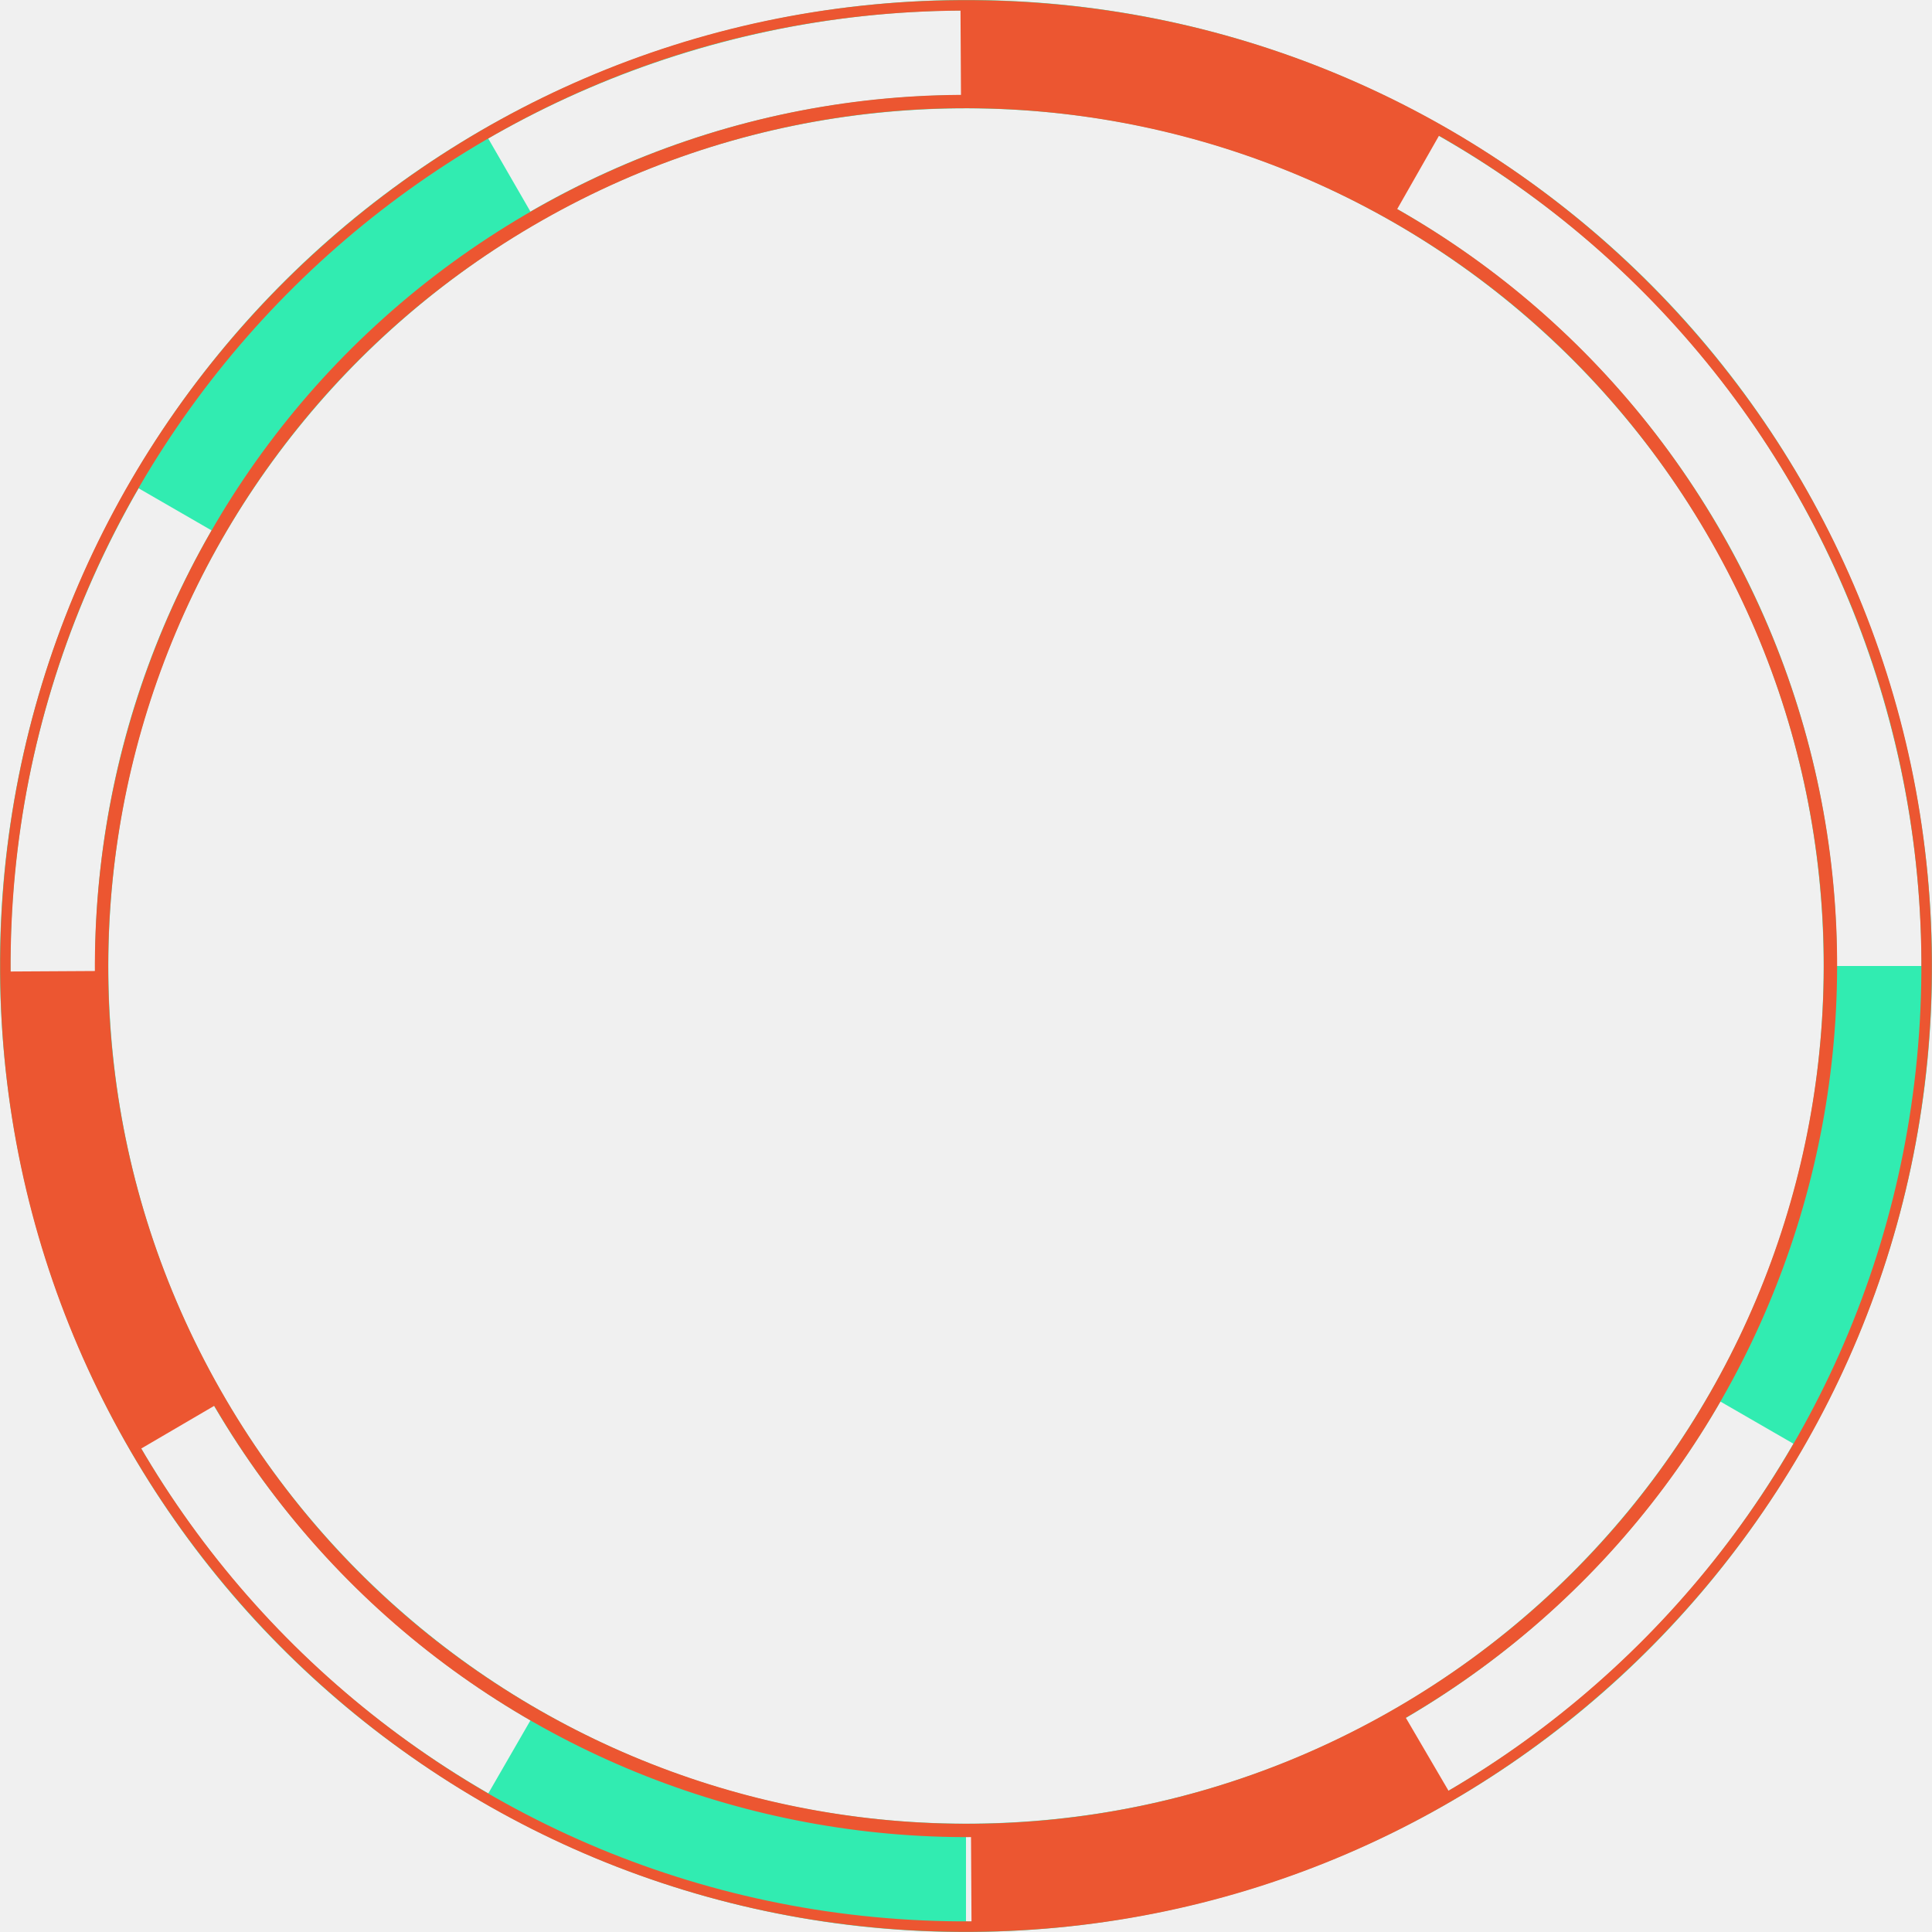
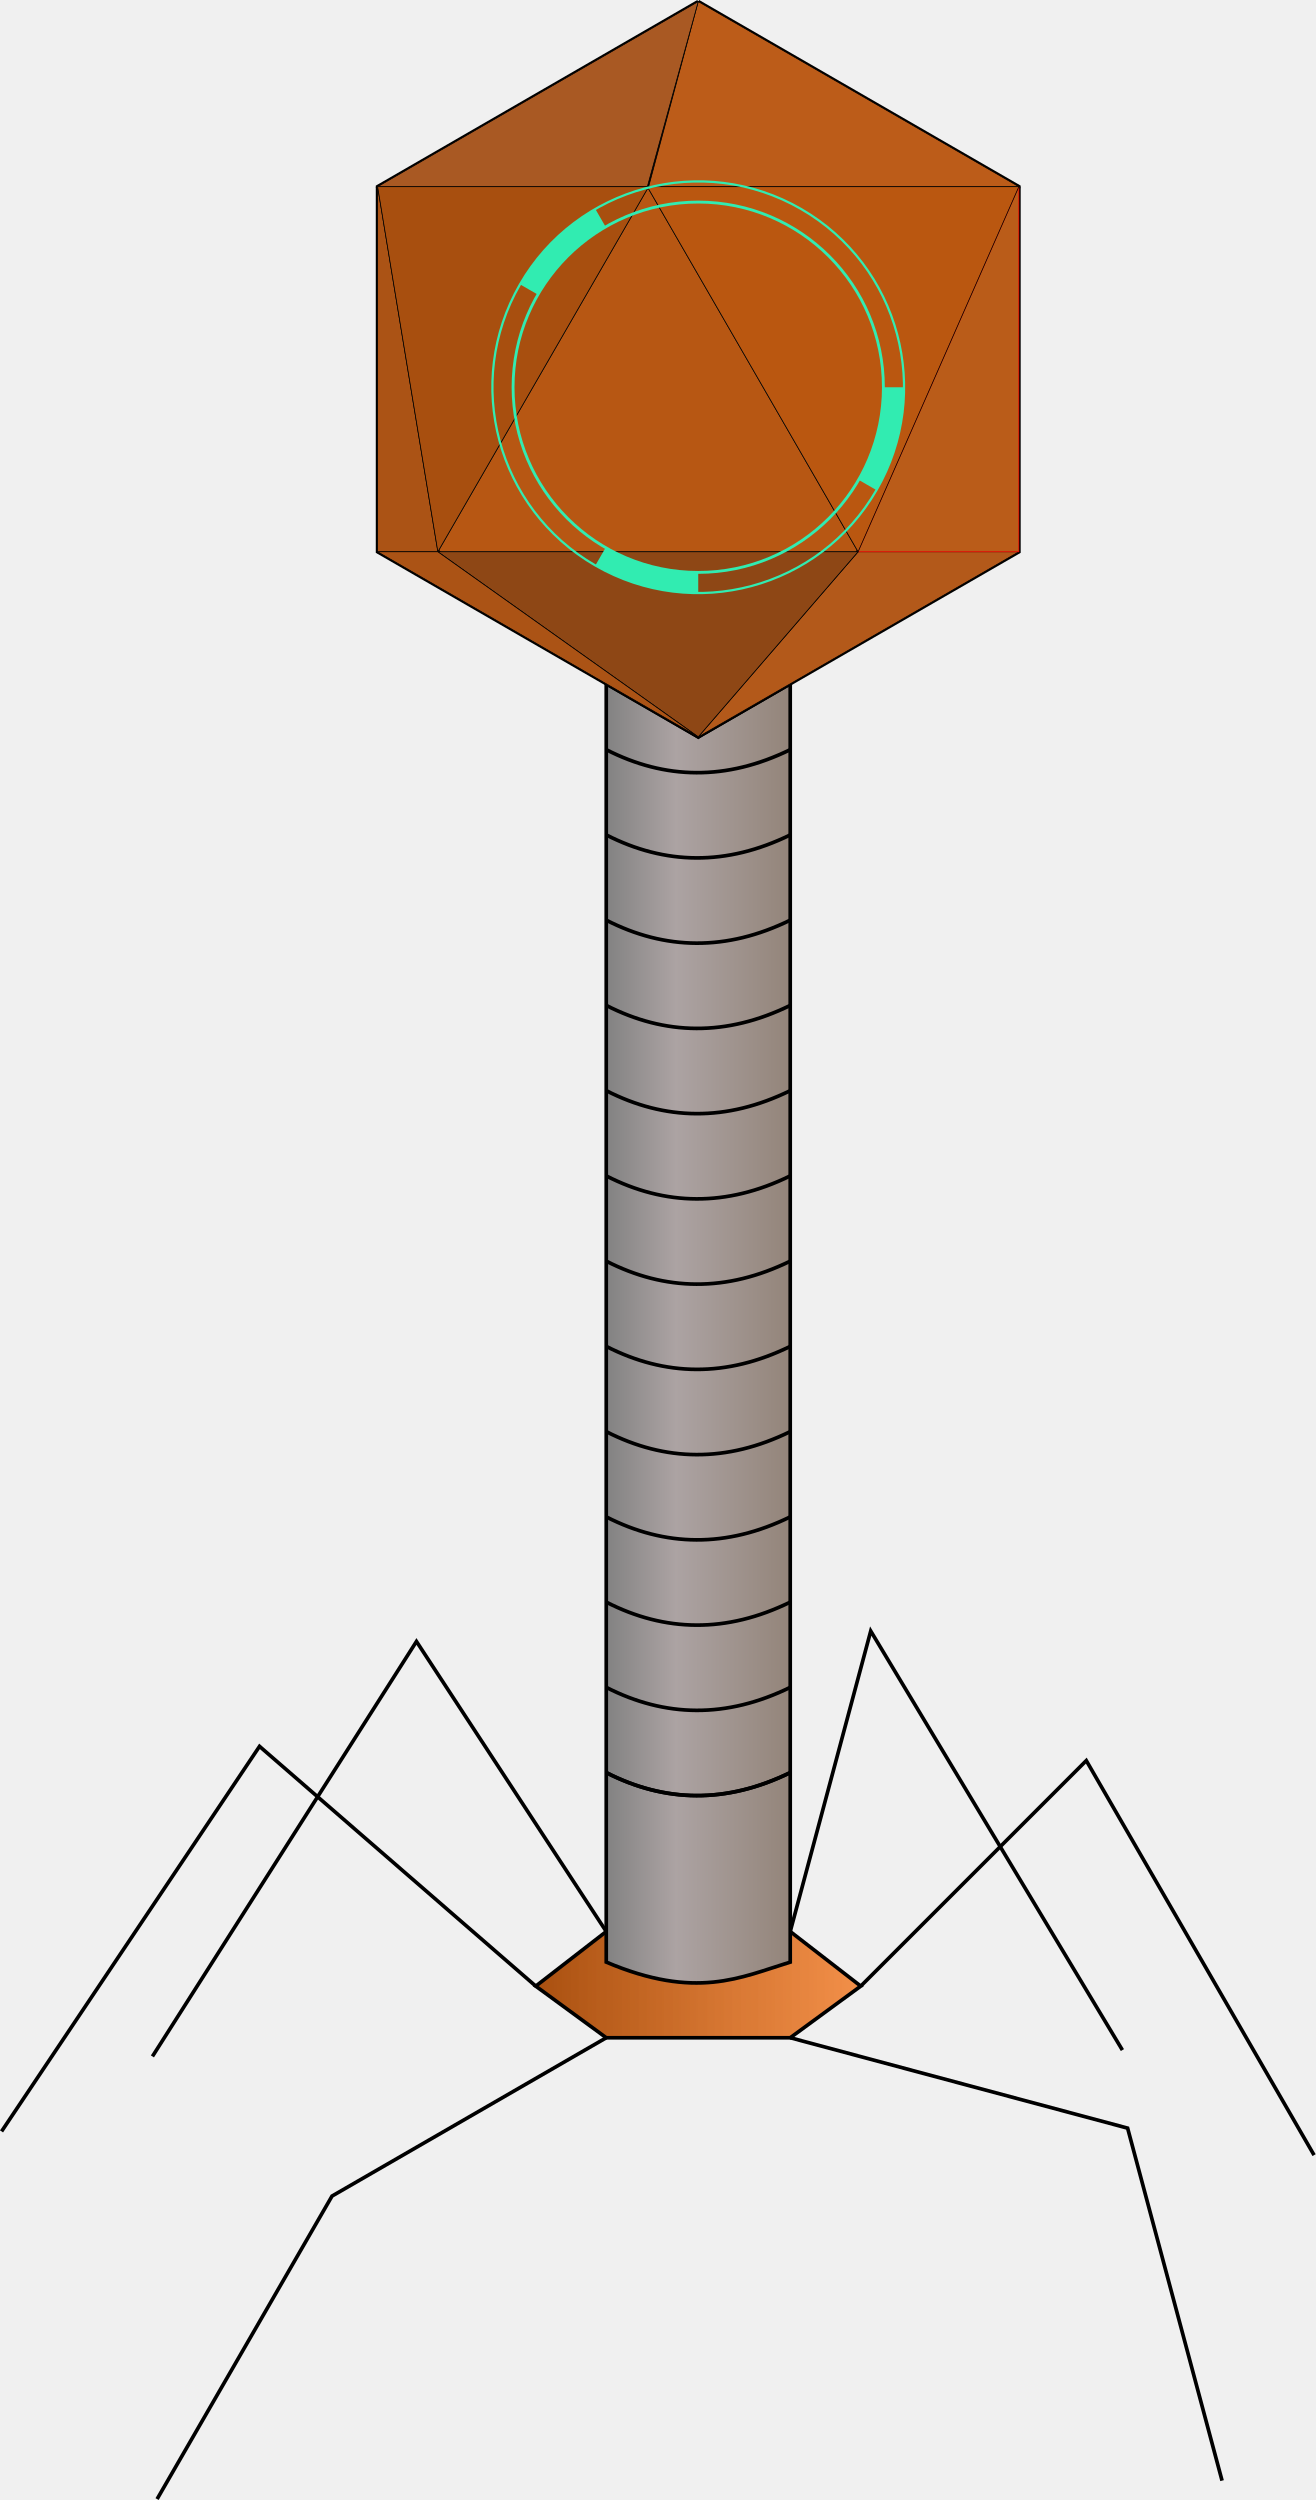
- <svg xmlns="http://www.w3.org/2000/svg" width="131.142mm" height="131.142mm" viewBox="0 0 464.678 464.678" id="svg2" version="1.1">
-   <defs id="defs4" />
-   <g id="layer1" transform="translate(-61.1104,-400.3049)">
-     <g transform="matrix(2.100419,0,0,2.100419,452.4811,357.6284)" id="layer1-6">
-       <circle r="110" cy="-151.249" cx="0.104" transform="matrix(-0.8660254,-0.5,0.5,-0.8660254,0,0)" style="fill:#ffffff;fill-opacity:0;stroke:#31ecb1;stroke-width:1.2;stroke-miterlimit:4;stroke-dasharray:none;stroke-opacity:1" id="path4142" />
-       <path id="path4136" transform="translate(-186.3298,20.31811)" d="M 209.588,110.615 A 98.972,98.972 0 0 1 196.25,160.057 l 9.629,5.559 a 110,110 0 0 0 14.736,-55 l -11.027,0 z" style="fill:#31ecb1;fill-opacity:1;stroke:#713bd6;stroke-width:0;stroke-miterlimit:4;stroke-dasharray:none;stroke-opacity:1" />
-       <path id="path4138" transform="translate(-186.3298,20.31811)" d="m 61.174,196.25 -5.559,9.629 a 110,110 0 0 0 55,14.736 l 0,-11.027 A 98.972,98.972 0 0 1 61.174,196.25 Z" style="fill:#31ecb1;fill-opacity:1;stroke:#713bd6;stroke-width:0;stroke-miterlimit:4;stroke-dasharray:none;stroke-opacity:1" />
-       <path id="path4140" transform="translate(-186.3298,20.31811)" d="M 55.615,15.354 A 110,110 0 0 0 15.354,55.615 l 9.627,5.559 A 98.972,98.972 0 0 1 61.191,25.012 l -5.576,-9.658 z" style="fill:#31ecb1;fill-opacity:1;stroke:#713bd6;stroke-width:0;stroke-miterlimit:4;stroke-dasharray:none;stroke-opacity:1" />
-       <circle r="98.972" cy="130.934" cx="-75.714" id="path4147" style="fill:#ffffff;fill-opacity:0;stroke:#31ecb1;stroke-width:1.527;stroke-miterlimit:4;stroke-dasharray:none;stroke-opacity:1" />
-     </g>
-     <g transform="matrix(1.060674,1.812934,-1.812934,1.060674,611.1315,631.0309)" id="layer1-7">
-       <circle r="110" cy="-151.249" cx="0.104" transform="matrix(-0.8660254,-0.5,0.5,-0.8660254,0,0)" style="fill:#ffffff;fill-opacity:0;stroke:#ec5631;stroke-width:1.2;stroke-miterlimit:4;stroke-dasharray:none;stroke-opacity:1" id="path4142-3" />
-       <path id="path4136-5" transform="translate(-186.3298,20.31811)" d="M 209.588,110.615 A 98.972,98.972 0 0 1 196.25,160.057 l 9.629,5.559 a 110,110 0 0 0 14.736,-55 l -11.027,0 z" style="fill:#ec5631;fill-opacity:1;stroke:none;stroke-width:0;stroke-miterlimit:4;stroke-dasharray:none;stroke-opacity:1" />
-       <path id="path4138-2" transform="translate(-186.3298,20.31811)" d="m 61.174,196.25 -5.559,9.629 a 110,110 0 0 0 55,14.736 l 0,-11.027 A 98.972,98.972 0 0 1 61.174,196.25 Z" style="fill:#ec5631;fill-opacity:1;stroke:#713bd6;stroke-width:0;stroke-miterlimit:4;stroke-dasharray:none;stroke-opacity:1" />
-       <path id="path4140-0" transform="translate(-186.3298,20.31811)" d="M 55.615,15.354 A 110,110 0 0 0 15.354,55.615 l 9.627,5.559 A 98.972,98.972 0 0 1 61.191,25.012 l -5.576,-9.658 z" style="fill:#ec5631;fill-opacity:1;stroke:#713bd6;stroke-width:0;stroke-miterlimit:4;stroke-dasharray:none;stroke-opacity:1" />
-       <circle r="98.972" cy="130.934" cx="-75.714" id="path4147-6" style="fill:#ffffff;fill-opacity:0;fill-rule:nonzero;stroke:#ec5631;stroke-width:1.527;stroke-miterlimit:4;stroke-dasharray:none;stroke-opacity:1" />
+ <svg xmlns="http://www.w3.org/2000/svg" xmlns:xlink="http://www.w3.org/1999/xlink" width="113.425mm" height="215.528mm" viewBox="0 0 401.899 763.681" id="svg2" version="1.1">
+   <defs id="defs4">
+     <linearGradient xlink:href="#linearGradient4432" id="linearGradient5359" gradientUnits="userSpaceOnUse" gradientTransform="matrix(1.12402,0,0,1.12402,165.1603,915.6154)" x1="55.004" y1="971.035" x2="144.996" y2="971.035" />
+     <linearGradient id="linearGradient4432">
+       <stop id="stop4434" offset="0" style="stop-color:#a84f0f;stop-opacity:1;" />
+       <stop id="stop4436" offset="1" style="stop-color:#f37e2b;stop-opacity:0.847" />
+     </linearGradient>
+     <linearGradient xlink:href="#linearGradient4418" id="linearGradient5361" gradientUnits="userSpaceOnUse" gradientTransform="matrix(1.12402,0,0,1.12402,165.1603,915.6154)" x1="74.5" y1="793.797" x2="125.5" y2="793.797" />
+     <linearGradient id="linearGradient4418">
+       <stop id="stop4420" offset="0" style="stop-color:#818181;stop-opacity:1" />
+       <stop style="stop-color:#aca3a3;stop-opacity:1" offset="0.382" id="stop4430" />
+       <stop id="stop4422" offset="1" style="stop-color:#938479;stop-opacity:1" />
+     </linearGradient>
+   </defs>
+   <g id="layer1" transform="translate(-60.16071,-603.1423)">
+     <g transform="translate(-4.109842,-797.6269)" id="g5355">
+       <path style="fill:url(#linearGradient5359);fill-opacity:1;fill-rule:evenodd;stroke:#000000;stroke-width:1.124px;stroke-linecap:butt;stroke-linejoin:miter;stroke-opacity:1" d="m 249.462,1990.796 -21.541,16.682 21.541,15.766 56.201,0 21.542,-15.766 -21.542,-16.682" id="path5315" />
+       <path style="fill:none;fill-rule:evenodd;stroke:#000000;stroke-width:1.124px;stroke-linecap:butt;stroke-linejoin:miter;stroke-opacity:1" d="m 249.462,1990.796 -57.975,-88.605 -80.657,126.755" id="path5317" />
+       <path style="fill:none;fill-rule:evenodd;stroke:#000000;stroke-width:1.124px;stroke-linecap:butt;stroke-linejoin:miter;stroke-opacity:1" d="m 227.921,2007.478 -84.372,-73.244 -78.811,117.623" id="path5319" />
+       <path style="fill:none;fill-rule:evenodd;stroke:#000000;stroke-width:1.124px;stroke-linecap:butt;stroke-linejoin:miter;stroke-opacity:1" d="m 249.462,2023.244 -83.764,48.361 -53.442,92.564" id="path5321" />
+       <path style="fill:none;fill-rule:evenodd;stroke:#000000;stroke-width:1.124px;stroke-linecap:butt;stroke-linejoin:miter;stroke-opacity:1" d="m 305.663,1990.796 24.594,-91.784 76.878,128.003" id="path5323" />
+       <path style="fill:url(#linearGradient5361);fill-opacity:1;fill-rule:evenodd;stroke:#000000;stroke-width:1.124px;stroke-linecap:butt;stroke-linejoin:miter;stroke-opacity:1" d="m 249.462,1609.641 0,390.499 c 27.448,11.619 40.978,4.681 56.201,0 l 0,-390.499 -28.1,16.224 z" id="path5325" />
+       <path style="fill:none;fill-rule:evenodd;stroke:#000000;stroke-width:1.124px;stroke-linecap:butt;stroke-linejoin:miter;stroke-opacity:1" d="m 327.205,2007.478 68.896,-68.895 69.583,120.521" id="path5327" />
+       <path style="fill:none;fill-rule:evenodd;stroke:#000000;stroke-width:1.124px;stroke-linecap:butt;stroke-linejoin:miter;stroke-opacity:1" d="m 305.663,2023.244 103.061,27.615 28.853,107.681" id="path5329" />
+       <g id="g5332">
+         <g transform="matrix(1.12402,0,0,1.12402,165.1603,915.6154)" id="g5275">
+           <path style="fill:none;fill-rule:evenodd;stroke:#000000;stroke-width:1px;stroke-linecap:butt;stroke-linejoin:miter;stroke-opacity:1" d="m 100,631.883 87.132,-50.306 0,-99.215 -87.132,-50.306" id="path5277" />
+           <path id="path5279" d="m 100,631.883 -87.132,-50.306 0,-99.215 87.132,-50.306" style="fill:none;fill-rule:evenodd;stroke:#000000;stroke-width:1px;stroke-linecap:butt;stroke-linejoin:miter;stroke-opacity:1" />
+         </g>
+         <path id="path5281" d="m 277.562,1401.256 -15.151,56.544 -82.787,0" style="fill:none;fill-rule:evenodd;stroke:#000000;stroke-width:1.124px;stroke-linecap:butt;stroke-linejoin:miter;stroke-opacity:1" />
+         <path id="path5283" d="m 277.562,1401.256 -15.151,56.544 113.089,0" style="fill:none;fill-rule:evenodd;stroke:#000000;stroke-width:1.124px;stroke-linecap:butt;stroke-linejoin:miter;stroke-opacity:1" />
+         <path id="path5285" d="m 262.411,1457.8 -64.386,111.52 128.366,0 -64.386,-111.52" style="fill:#b75713;fill-opacity:1;fill-rule:evenodd;stroke:#000000;stroke-width:0.225;stroke-linecap:butt;stroke-linejoin:miter;stroke-miterlimit:4;stroke-dasharray:none;stroke-opacity:1" />
+         <path id="path5287" d="m 179.625,1457.8 18.401,111.52" style="fill:none;fill-rule:evenodd;stroke:#000000;stroke-width:1.124px;stroke-linecap:butt;stroke-linejoin:miter;stroke-opacity:1" />
+         <path id="path5289" d="M 326.392,1569.32 375.5,1457.8" style="fill:none;fill-rule:evenodd;stroke:#000000;stroke-width:1.124px;stroke-linecap:butt;stroke-linejoin:miter;stroke-opacity:1" />
+         <path id="path5291" d="m 198.025,1569.32 79.537,56.544 48.829,-56.544 49.109,0" style="fill:none;fill-rule:evenodd;stroke:#000000;stroke-width:1.124px;stroke-linecap:butt;stroke-linejoin:miter;stroke-opacity:1" />
+         <path id="path5293" d="m 198.025,1569.32 -18.401,0" style="fill:none;fill-rule:evenodd;stroke:#000000;stroke-width:1.124px;stroke-linecap:butt;stroke-linejoin:miter;stroke-opacity:1" />
+         <path id="path5295" d="m 326.392,1569.32 49.109,0 -97.938,56.544 48.829,-56.544" style="fill:#b3591a;fill-opacity:1;fill-rule:evenodd;stroke:#000000;stroke-width:0.225;stroke-linecap:butt;stroke-linejoin:miter;stroke-miterlimit:4;stroke-dasharray:none;stroke-opacity:1" />
+         <path id="path5297" d="M 326.392,1569.32 Z" style="fill:none;fill-rule:evenodd;stroke:#000000;stroke-width:1.124px;stroke-linecap:butt;stroke-linejoin:miter;stroke-opacity:1" />
+         <path id="path5299" d="m 375.5,1457.8 -49.109,111.52 49.109,0 z" style="fill:#ba5c19;fill-opacity:1;fill-rule:evenodd;stroke:#ff0202;stroke-width:0.225;stroke-linecap:butt;stroke-linejoin:miter;stroke-miterlimit:4;stroke-dasharray:none;stroke-opacity:1" />
+         <path id="path5301" d="m 198.025,1569.32 -18.401,-111.52 0,111.52 z" style="fill:#ab5315;fill-opacity:1;fill-rule:evenodd;stroke:#000000;stroke-width:0.225;stroke-linecap:butt;stroke-linejoin:miter;stroke-miterlimit:4;stroke-dasharray:none;stroke-opacity:1" />
+         <path id="path5303" d="m 326.392,1569.32 -128.366,0 79.537,56.544 z" style="fill:#8e4715;fill-opacity:1;fill-rule:evenodd;stroke:#000000;stroke-width:0.225;stroke-linecap:butt;stroke-linejoin:miter;stroke-miterlimit:4;stroke-dasharray:none;stroke-opacity:1" />
+         <path id="path5305" d="m 262.411,1457.8 15.151,-56.544 97.938,56.544 z" style="fill:#bc5c19;fill-opacity:1;fill-rule:evenodd;stroke:#000000;stroke-width:0.225;stroke-linecap:butt;stroke-linejoin:miter;stroke-miterlimit:4;stroke-dasharray:none;stroke-opacity:1" />
+         <path id="path5307" d="m 262.006,1457.8 64.386,111.52 49.109,-111.52 z" style="fill:#ba5710;fill-opacity:1;fill-rule:evenodd;stroke:#000000;stroke-width:0.225;stroke-linecap:butt;stroke-linejoin:miter;stroke-miterlimit:4;stroke-dasharray:none;stroke-opacity:1" />
+         <path id="path5309" d="m 262.006,1457.8 15.557,-56.544 -97.938,56.544 z" style="fill:#a95923;fill-opacity:1;fill-rule:evenodd;stroke:#000000;stroke-width:0.225;stroke-linecap:butt;stroke-linejoin:miter;stroke-miterlimit:4;stroke-dasharray:none;stroke-opacity:1" />
+         <path id="path5311" d="m 198.025,1569.32 64.386,-111.52 -82.787,0 z" style="fill:#a84f0f;fill-opacity:1;fill-rule:evenodd;stroke:#000000;stroke-width:0.225;stroke-linecap:butt;stroke-linejoin:miter;stroke-miterlimit:4;stroke-dasharray:none;stroke-opacity:1" />
+         <path id="path5313" d="m 277.562,1625.865 -97.938,-56.544 18.401,0 z" style="fill:#ab5315;fill-opacity:1;fill-rule:evenodd;stroke:#000000;stroke-width:0.225;stroke-linecap:butt;stroke-linejoin:miter;stroke-miterlimit:4;stroke-dasharray:none;stroke-opacity:1" />
+         <path id="path5331" d="m 249.462,1629.775 c 17.997,9.204 36.705,9.529 56.201,0" style="fill:none;fill-rule:evenodd;stroke:#000000;stroke-width:1.124px;stroke-linecap:butt;stroke-linejoin:miter;stroke-opacity:1" />
+       </g>
+       <path id="path5333" d="m 249.462,1655.815 c 17.997,9.204 36.705,9.528 56.201,0" style="fill:none;fill-rule:evenodd;stroke:#000000;stroke-width:1.124px;stroke-linecap:butt;stroke-linejoin:miter;stroke-opacity:1" />
+       <path style="fill:none;fill-rule:evenodd;stroke:#000000;stroke-width:1.124px;stroke-linecap:butt;stroke-linejoin:miter;stroke-opacity:1" d="m 249.462,1681.855 c 17.997,9.204 36.705,9.529 56.201,0" id="path5335" />
+       <path id="path5337" d="m 249.462,1707.895 c 17.997,9.204 36.705,9.528 56.201,0" style="fill:none;fill-rule:evenodd;stroke:#000000;stroke-width:1.124px;stroke-linecap:butt;stroke-linejoin:miter;stroke-opacity:1" />
+       <path style="fill:none;fill-rule:evenodd;stroke:#000000;stroke-width:1.124px;stroke-linecap:butt;stroke-linejoin:miter;stroke-opacity:1" d="m 249.462,1733.935 c 17.997,9.204 36.705,9.529 56.201,0" id="path5339" />
+       <path id="path5341" d="m 249.462,1759.974 c 17.997,9.204 36.705,9.528 56.201,0" style="fill:none;fill-rule:evenodd;stroke:#000000;stroke-width:1.124px;stroke-linecap:butt;stroke-linejoin:miter;stroke-opacity:1" />
+       <path style="fill:none;fill-rule:evenodd;stroke:#000000;stroke-width:1.124px;stroke-linecap:butt;stroke-linejoin:miter;stroke-opacity:1" d="m 249.462,1812.054 c 17.997,9.204 36.705,9.528 56.201,0" id="path5343" />
+       <path id="path5345" d="m 249.462,1786.014 c 17.997,9.204 36.705,9.529 56.201,0" style="fill:none;fill-rule:evenodd;stroke:#000000;stroke-width:1.124px;stroke-linecap:butt;stroke-linejoin:miter;stroke-opacity:1" />
+       <path id="path5347" d="m 249.462,1838.094 c 17.997,9.204 36.705,9.528 56.201,0" style="fill:none;fill-rule:evenodd;stroke:#000000;stroke-width:1.124px;stroke-linecap:butt;stroke-linejoin:miter;stroke-opacity:1" />
+       <path style="fill:none;fill-rule:evenodd;stroke:#000000;stroke-width:1.124px;stroke-linecap:butt;stroke-linejoin:miter;stroke-opacity:1" d="m 249.462,1864.134 c 17.997,9.204 36.705,9.528 56.201,0" id="path5349" />
+       <path id="path5351" d="m 249.462,1890.174 c 17.997,9.204 36.705,9.528 56.201,0" style="fill:none;fill-rule:evenodd;stroke:#000000;stroke-width:1.124px;stroke-linecap:butt;stroke-linejoin:miter;stroke-opacity:1" />
+       <path style="fill:none;fill-rule:evenodd;stroke:#000000;stroke-width:1.124px;stroke-linecap:butt;stroke-linejoin:miter;stroke-opacity:1" d="m 249.462,1916.213 c 17.997,9.204 36.705,9.528 56.201,0" id="path5353" />
+       <path id="path5355" d="m 249.462,1942.253 c 17.997,9.204 36.705,9.529 56.201,0" style="fill:none;fill-rule:evenodd;stroke:#000000;stroke-width:1.124px;stroke-linecap:butt;stroke-linejoin:miter;stroke-opacity:1" />
+       <path style="fill:none;fill-rule:evenodd;stroke:#000000;stroke-width:1.124px;stroke-linecap:butt;stroke-linejoin:miter;stroke-opacity:1" d="m 249.462,1942.253 c 17.997,9.204 36.705,9.529 56.201,0" id="path5357" />
+       <g transform="matrix(0.5715031,0,0,0.5715031,320.8333,1444.232)" id="g5405">
+         <circle r="110" cy="-151.249" cx="0.104" transform="matrix(-0.8660254,-0.5,0.5,-0.8660254,0,0)" style="fill:#ffffff;fill-opacity:0;stroke:#31ecb1;stroke-width:1.2;stroke-miterlimit:4;stroke-dasharray:none;stroke-opacity:1" id="circle5407" />
+         <path id="path5409" transform="translate(-186.3298,20.31811)" d="M 209.588,110.615 A 98.972,98.972 0 0 1 196.25,160.057 l 9.629,5.559 a 110,110 0 0 0 14.736,-55 l -11.027,0 z" style="fill:#31ecb1;fill-opacity:1;stroke:#713bd6;stroke-width:0;stroke-miterlimit:4;stroke-dasharray:none;stroke-opacity:1" />
+         <path id="path5411" transform="translate(-186.3298,20.31811)" d="m 61.174,196.25 -5.559,9.629 a 110,110 0 0 0 55,14.736 l 0,-11.027 A 98.972,98.972 0 0 1 61.174,196.25 Z" style="fill:#31ecb1;fill-opacity:1;stroke:#713bd6;stroke-width:0;stroke-miterlimit:4;stroke-dasharray:none;stroke-opacity:1" />
+         <path id="path5413" transform="translate(-186.3298,20.31811)" d="M 55.615,15.354 A 110,110 0 0 0 15.354,55.615 l 9.627,5.559 A 98.972,98.972 0 0 1 61.191,25.012 l -5.576,-9.658 z" style="fill:#31ecb1;fill-opacity:1;stroke:#713bd6;stroke-width:0;stroke-miterlimit:4;stroke-dasharray:none;stroke-opacity:1" />
+         <circle r="98.972" cy="130.934" cx="-75.714" id="circle5415" style="fill:#ffffff;fill-opacity:0;stroke:#31ecb1;stroke-width:1.527;stroke-miterlimit:4;stroke-dasharray:none;stroke-opacity:1" />
+       </g>
    </g>
  </g>
</svg>
